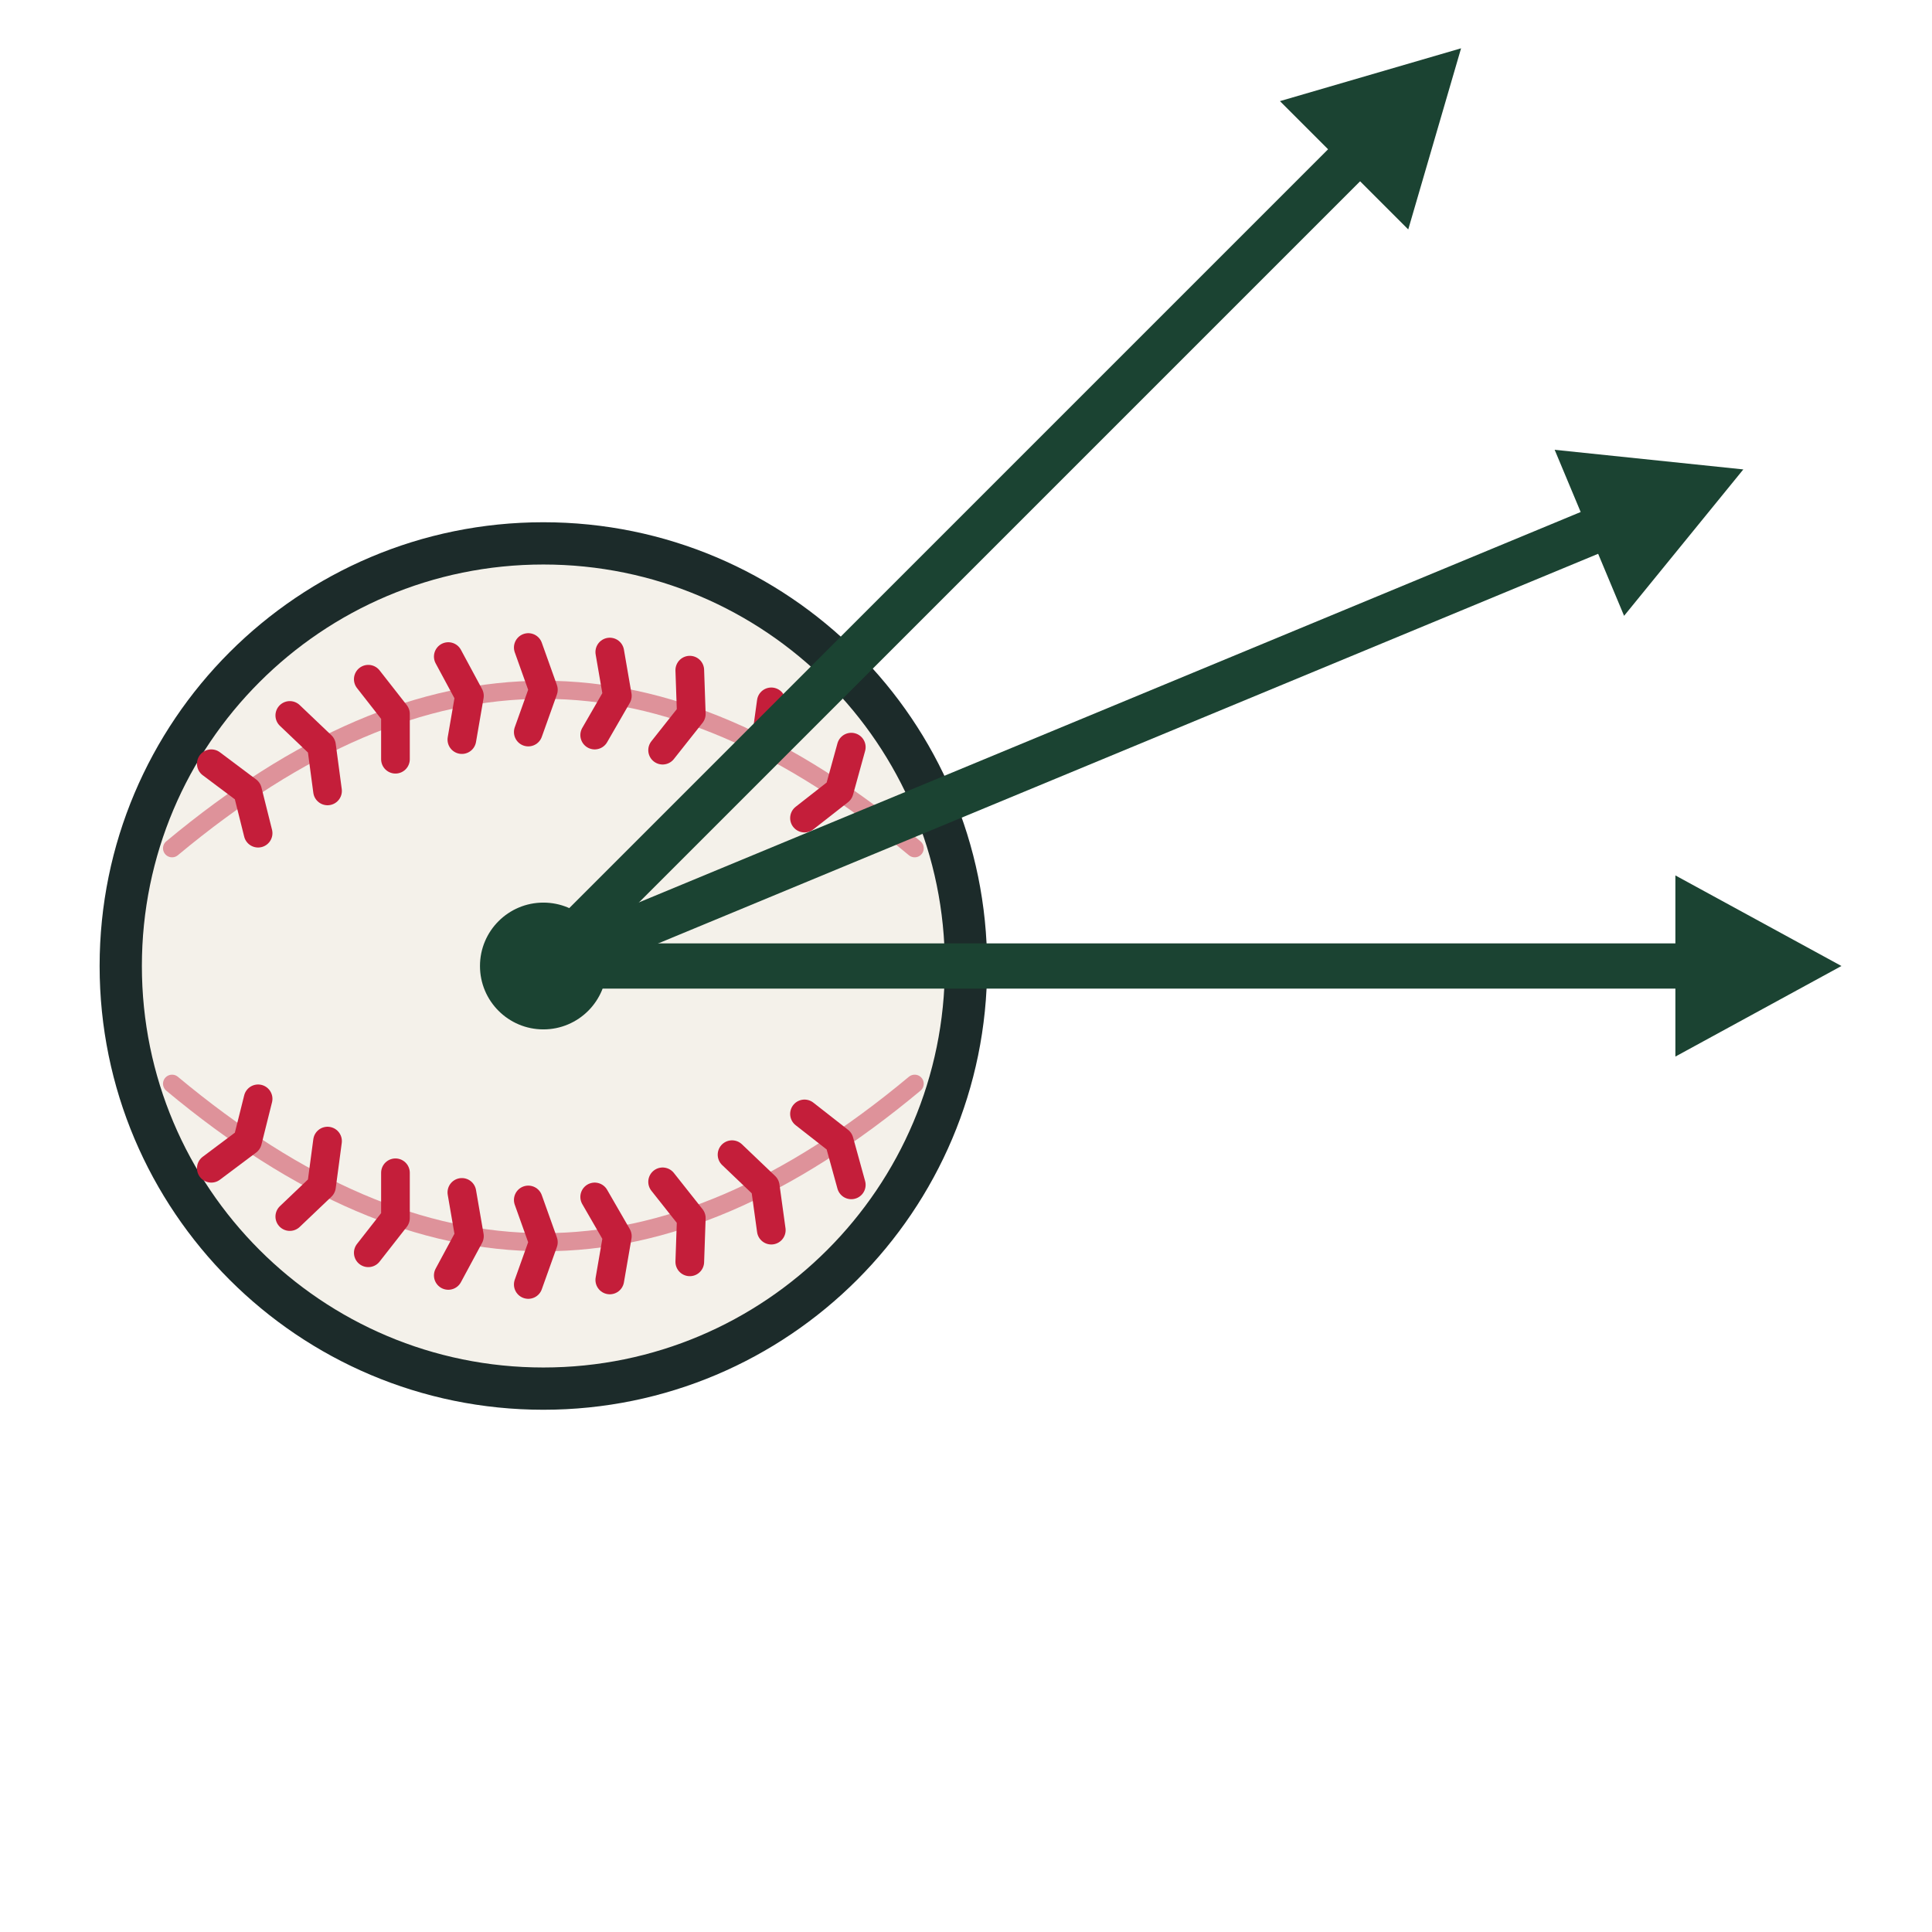
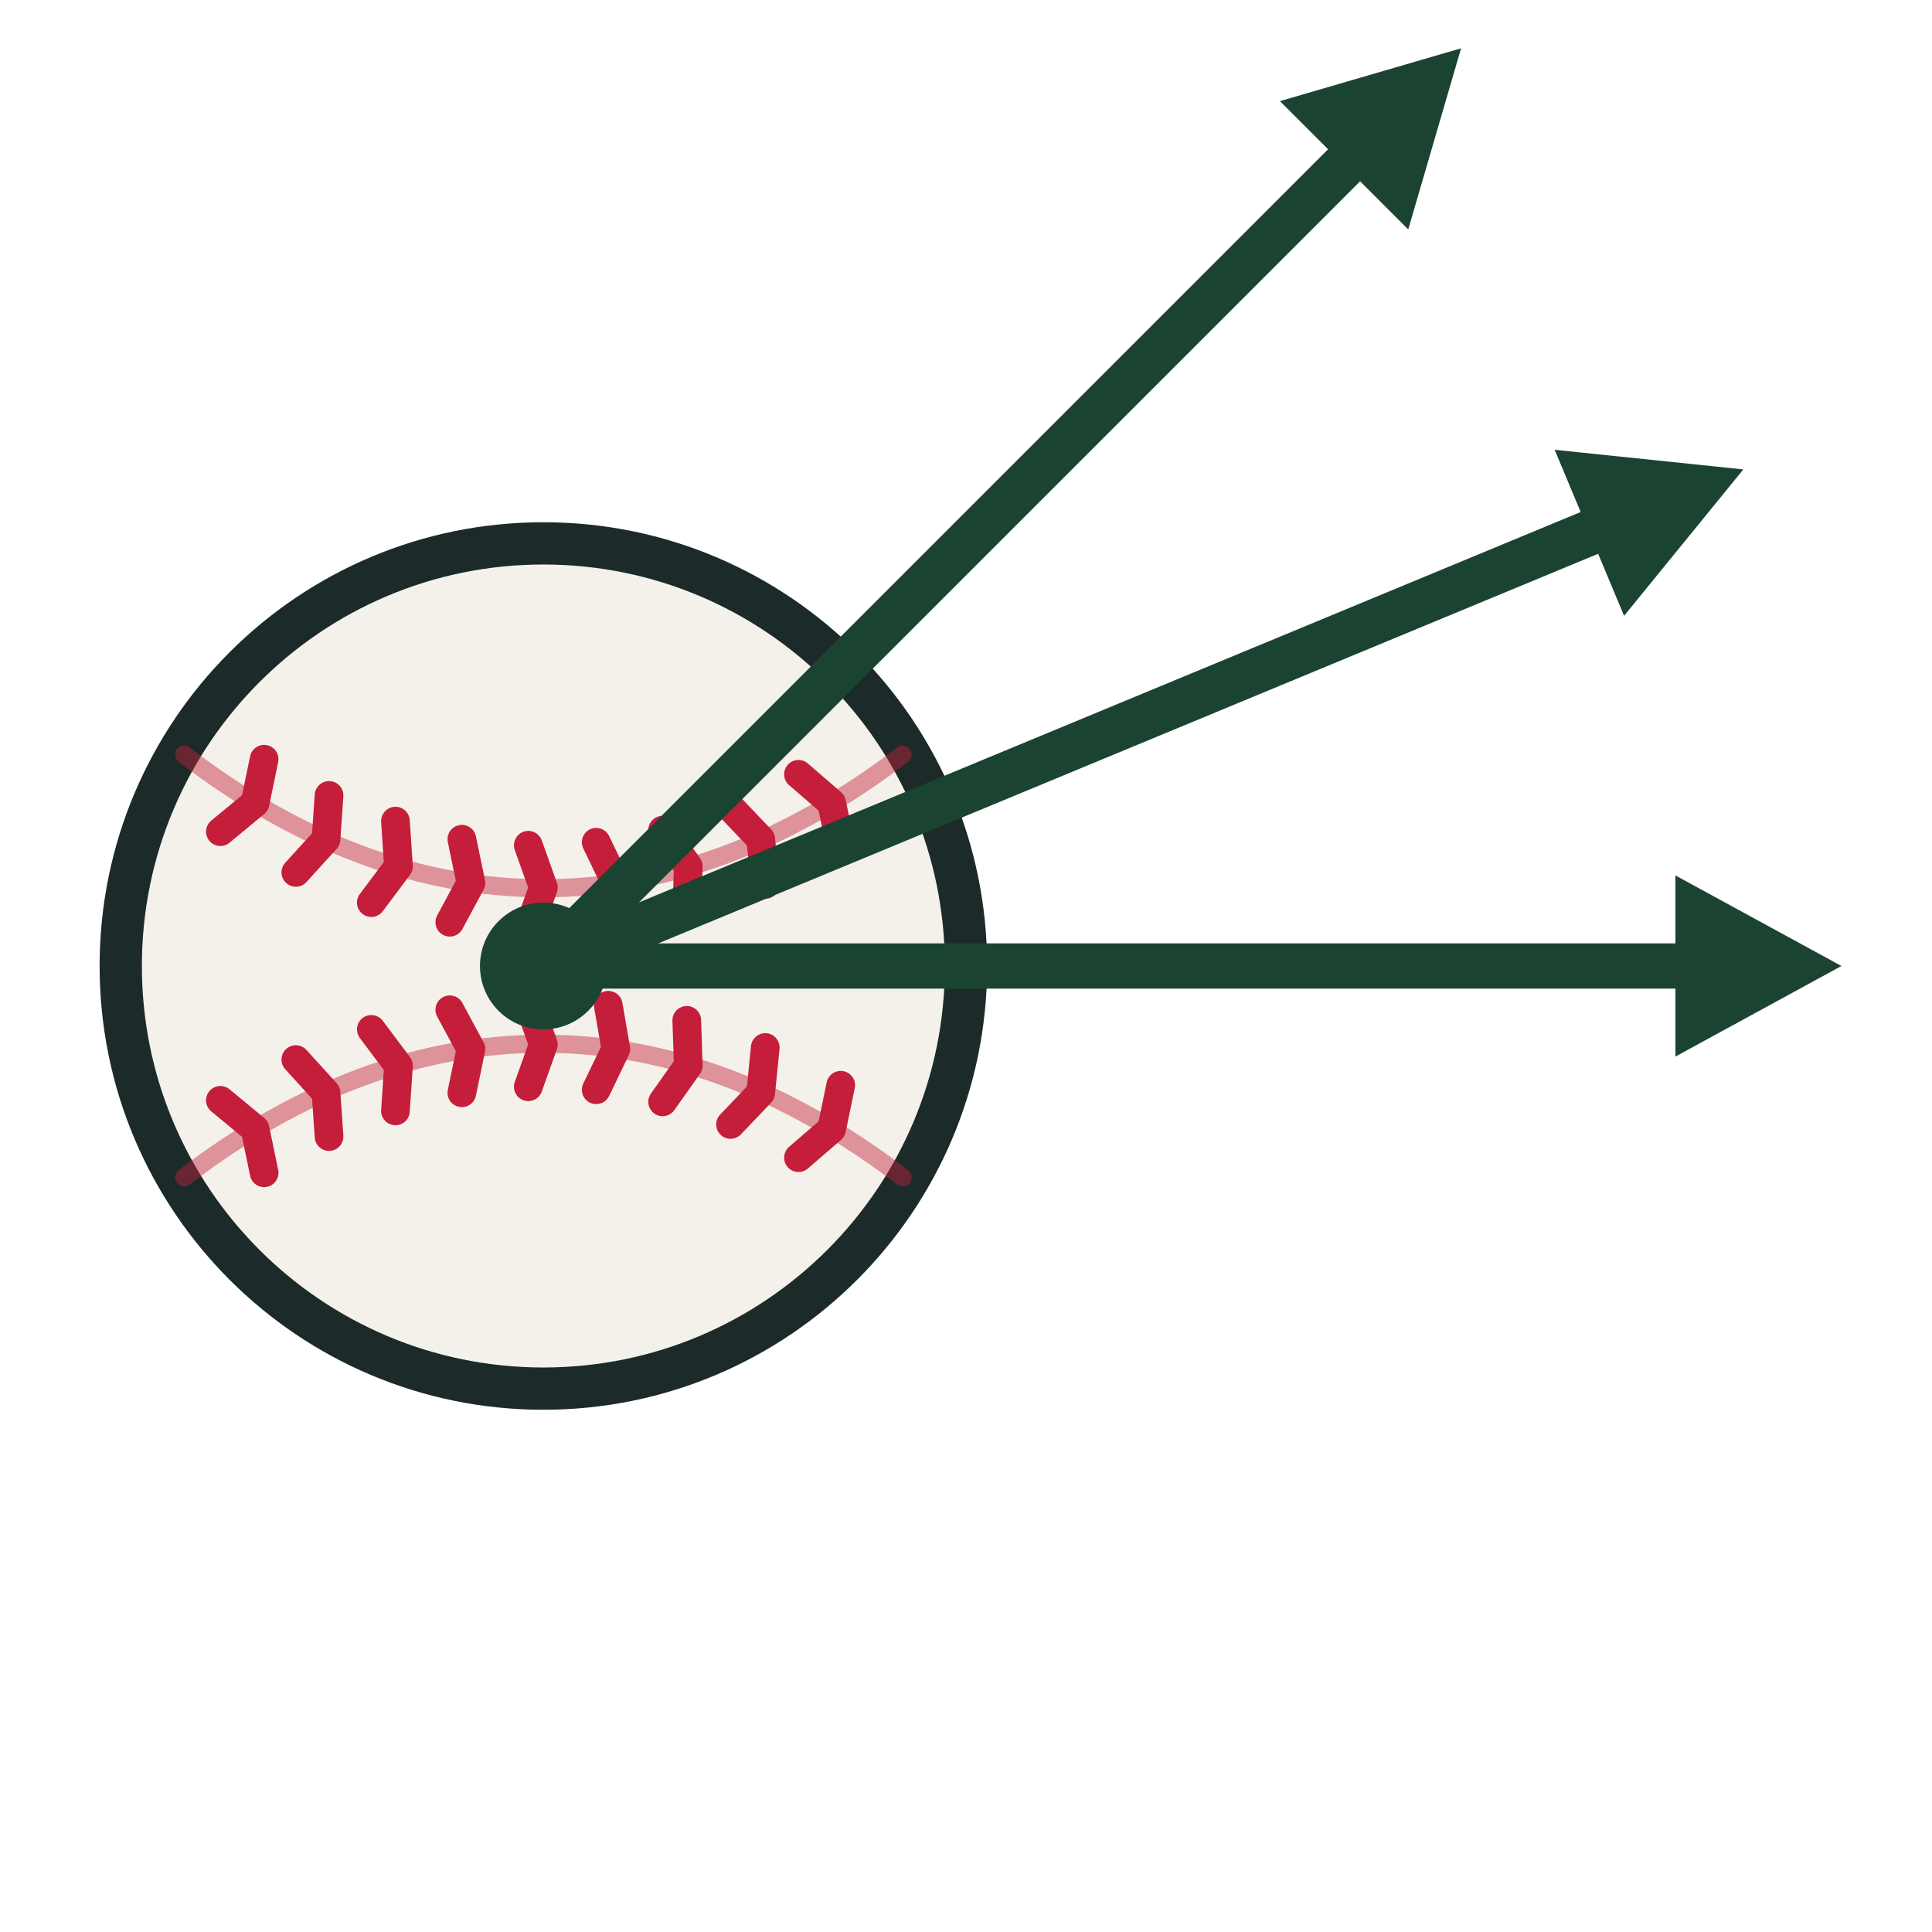
<svg xmlns="http://www.w3.org/2000/svg" viewBox="0 0 128 128" role="img" aria-label="Where's That BB">
  <circle cx="36" cy="64" r="28" fill="#f4f1ea" stroke="#1c2b2a" stroke-width="2.8" />
-   <path fill="none" stroke="#c41e3a" stroke-width="1.2" stroke-linecap="round" opacity="0.45" d="M11.4 56.2C28.2 42.2, 43.8 42.2, 60.6 56.2" />
-   <path fill="none" stroke="#c41e3a" stroke-width="1.9" stroke-linecap="round" stroke-linejoin="round" d="M14.0 50.6L16.4 52.4L17.1 55.2" />
-   <path fill="none" stroke="#c41e3a" stroke-width="1.9" stroke-linecap="round" stroke-linejoin="round" d="M19.2 47.4L21.3 49.4L21.7 52.4" />
-   <path fill="none" stroke="#c41e3a" stroke-width="1.9" stroke-linecap="round" stroke-linejoin="round" d="M24.4 45.0L26.2 47.3L26.2 50.3" />
-   <path fill="none" stroke="#c41e3a" stroke-width="1.9" stroke-linecap="round" stroke-linejoin="round" d="M29.7 43.5L31.1 46.1L30.6 49.0" />
-   <path fill="none" stroke="#c41e3a" stroke-width="1.9" stroke-linecap="round" stroke-linejoin="round" d="M35.0 42.9L36.0 45.7L35.0 48.5" />
-   <path fill="none" stroke="#c41e3a" stroke-width="1.9" stroke-linecap="round" stroke-linejoin="round" d="M40.4 43.2L40.9 46.1L39.4 48.7" />
-   <path fill="none" stroke="#c41e3a" stroke-width="1.9" stroke-linecap="round" stroke-linejoin="round" d="M45.7 44.4L45.8 47.3L43.9 49.7" />
-   <path fill="none" stroke="#c41e3a" stroke-width="1.9" stroke-linecap="round" stroke-linejoin="round" d="M51.1 46.5L50.7 49.4L48.5 51.5" />
-   <path fill="none" stroke="#c41e3a" stroke-width="1.9" stroke-linecap="round" stroke-linejoin="round" d="M56.4 49.5L55.6 52.4L53.3 54.2" />
-   <path fill="none" stroke="#c41e3a" stroke-width="1.2" stroke-linecap="round" opacity="0.45" d="M11.4 71.8C28.2 85.8, 43.8 85.8, 60.6 71.8" />
-   <path fill="none" stroke="#c41e3a" stroke-width="1.9" stroke-linecap="round" stroke-linejoin="round" d="M17.1 72.8L16.4 75.6L14.0 77.4" />
-   <path fill="none" stroke="#c41e3a" stroke-width="1.9" stroke-linecap="round" stroke-linejoin="round" d="M21.7 75.6L21.3 78.6L19.2 80.6" />
-   <path fill="none" stroke="#c41e3a" stroke-width="1.9" stroke-linecap="round" stroke-linejoin="round" d="M26.2 77.7L26.2 80.7L24.4 83.0" />
-   <path fill="none" stroke="#c41e3a" stroke-width="1.9" stroke-linecap="round" stroke-linejoin="round" d="M30.6 79.0L31.1 81.9L29.7 84.5" />
-   <path fill="none" stroke="#c41e3a" stroke-width="1.9" stroke-linecap="round" stroke-linejoin="round" d="M35.0 79.5L36.0 82.3L35.0 85.1" />
-   <path fill="none" stroke="#c41e3a" stroke-width="1.9" stroke-linecap="round" stroke-linejoin="round" d="M39.4 79.3L40.9 81.9L40.4 84.8" />
-   <path fill="none" stroke="#c41e3a" stroke-width="1.9" stroke-linecap="round" stroke-linejoin="round" d="M43.9 78.3L45.8 80.7L45.7 83.6" />
-   <path fill="none" stroke="#c41e3a" stroke-width="1.9" stroke-linecap="round" stroke-linejoin="round" d="M48.5 76.5L50.7 78.6L51.1 81.5" />
-   <path fill="none" stroke="#c41e3a" stroke-width="1.9" stroke-linecap="round" stroke-linejoin="round" d="M53.3 73.8L55.6 75.6L56.4 78.5" />
+   <path fill="none" stroke="#c41e3a" stroke-width="1.2" stroke-linecap="round" opacity="0.45" d="M12.2 50.0C27.6 61.8, 44.4 61.8, 59.8 50.0" />
+   <path fill="none" stroke="#c41e3a" stroke-width="1.9" stroke-linecap="round" stroke-linejoin="round" d="M17.5 50.3L16.9 53.2L14.6 55.1" />
+   <path fill="none" stroke="#c41e3a" stroke-width="1.9" stroke-linecap="round" stroke-linejoin="round" d="M21.8 52.7L21.6 55.6L19.6 57.8" />
+   <path fill="none" stroke="#c41e3a" stroke-width="1.9" stroke-linecap="round" stroke-linejoin="round" d="M26.2 54.4L26.4 57.4L24.6 59.8" />
+   <path fill="none" stroke="#c41e3a" stroke-width="1.9" stroke-linecap="round" stroke-linejoin="round" d="M30.6 55.6L31.2 58.5L29.8 61.1" />
+   <path fill="none" stroke="#c41e3a" stroke-width="1.9" stroke-linecap="round" stroke-linejoin="round" d="M35.0 56.0L36.0 58.8L35.0 61.6" />
+   <path fill="none" stroke="#c41e3a" stroke-width="1.9" stroke-linecap="round" stroke-linejoin="round" d="M39.5 55.8L40.8 58.5L40.3 61.4" />
+   <path fill="none" stroke="#c41e3a" stroke-width="1.9" stroke-linecap="round" stroke-linejoin="round" d="M43.9 55.0L45.6 57.4L45.5 60.4" />
+   <path fill="none" stroke="#c41e3a" stroke-width="1.9" stroke-linecap="round" stroke-linejoin="round" d="M48.4 53.5L50.4 55.6L50.7 58.6" />
+   <path fill="none" stroke="#c41e3a" stroke-width="1.9" stroke-linecap="round" stroke-linejoin="round" d="M52.9 51.3L55.1 53.2L55.7 56.1" />
+   <path fill="none" stroke="#c41e3a" stroke-width="1.2" stroke-linecap="round" opacity="0.45" d="M12.2 78.0C27.6 66.2, 44.4 66.2, 59.8 78.0" />
+   <path fill="none" stroke="#c41e3a" stroke-width="1.9" stroke-linecap="round" stroke-linejoin="round" d="M14.6 72.9L16.9 74.8L17.5 77.7" />
+   <path fill="none" stroke="#c41e3a" stroke-width="1.9" stroke-linecap="round" stroke-linejoin="round" d="M19.6 70.2L21.6 72.4L21.8 75.3" />
+   <path fill="none" stroke="#c41e3a" stroke-width="1.9" stroke-linecap="round" stroke-linejoin="round" d="M24.6 68.2L26.4 70.6L26.2 73.6" />
+   <path fill="none" stroke="#c41e3a" stroke-width="1.9" stroke-linecap="round" stroke-linejoin="round" d="M29.8 66.9L31.2 69.5L30.6 72.4" />
+   <path fill="none" stroke="#c41e3a" stroke-width="1.9" stroke-linecap="round" stroke-linejoin="round" d="M35.0 66.4L36.0 69.2L35.0 72.0" />
+   <path fill="none" stroke="#c41e3a" stroke-width="1.9" stroke-linecap="round" stroke-linejoin="round" d="M40.3 66.6L40.8 69.5L39.5 72.2" />
+   <path fill="none" stroke="#c41e3a" stroke-width="1.9" stroke-linecap="round" stroke-linejoin="round" d="M45.5 67.6L45.6 70.6L43.9 73.0" />
+   <path fill="none" stroke="#c41e3a" stroke-width="1.9" stroke-linecap="round" stroke-linejoin="round" d="M50.7 69.4L50.4 72.4L48.4 74.5" />
+   <path fill="none" stroke="#c41e3a" stroke-width="1.9" stroke-linecap="round" stroke-linejoin="round" d="M55.7 71.9L55.1 74.8L52.9 76.7" />
  <g>
    <path fill="none" stroke="#1b4332" stroke-width="3" stroke-linecap="round" d="M40.0 64.0L111.5 64.0" />
    <path fill="#1b4332" d="M111.0 70.0L122.0 64.0L111.0 58.0Z" />
    <path fill="none" stroke="#1b4332" stroke-width="3" stroke-linecap="round" d="M39.7 62.5L105.8 35.1" />
    <path fill="#1b4332" d="M107.6 40.8L115.5 31.1L103.0 29.8Z" />
    <path fill="none" stroke="#1b4332" stroke-width="3" stroke-linecap="round" d="M38.8 61.2L89.4 10.6" />
    <path fill="#1b4332" d="M93.3 15.2L96.8 3.2L84.8 6.7Z" />
  </g>
  <circle cx="36" cy="64" r="4.2" fill="#1b4332" />
</svg>
